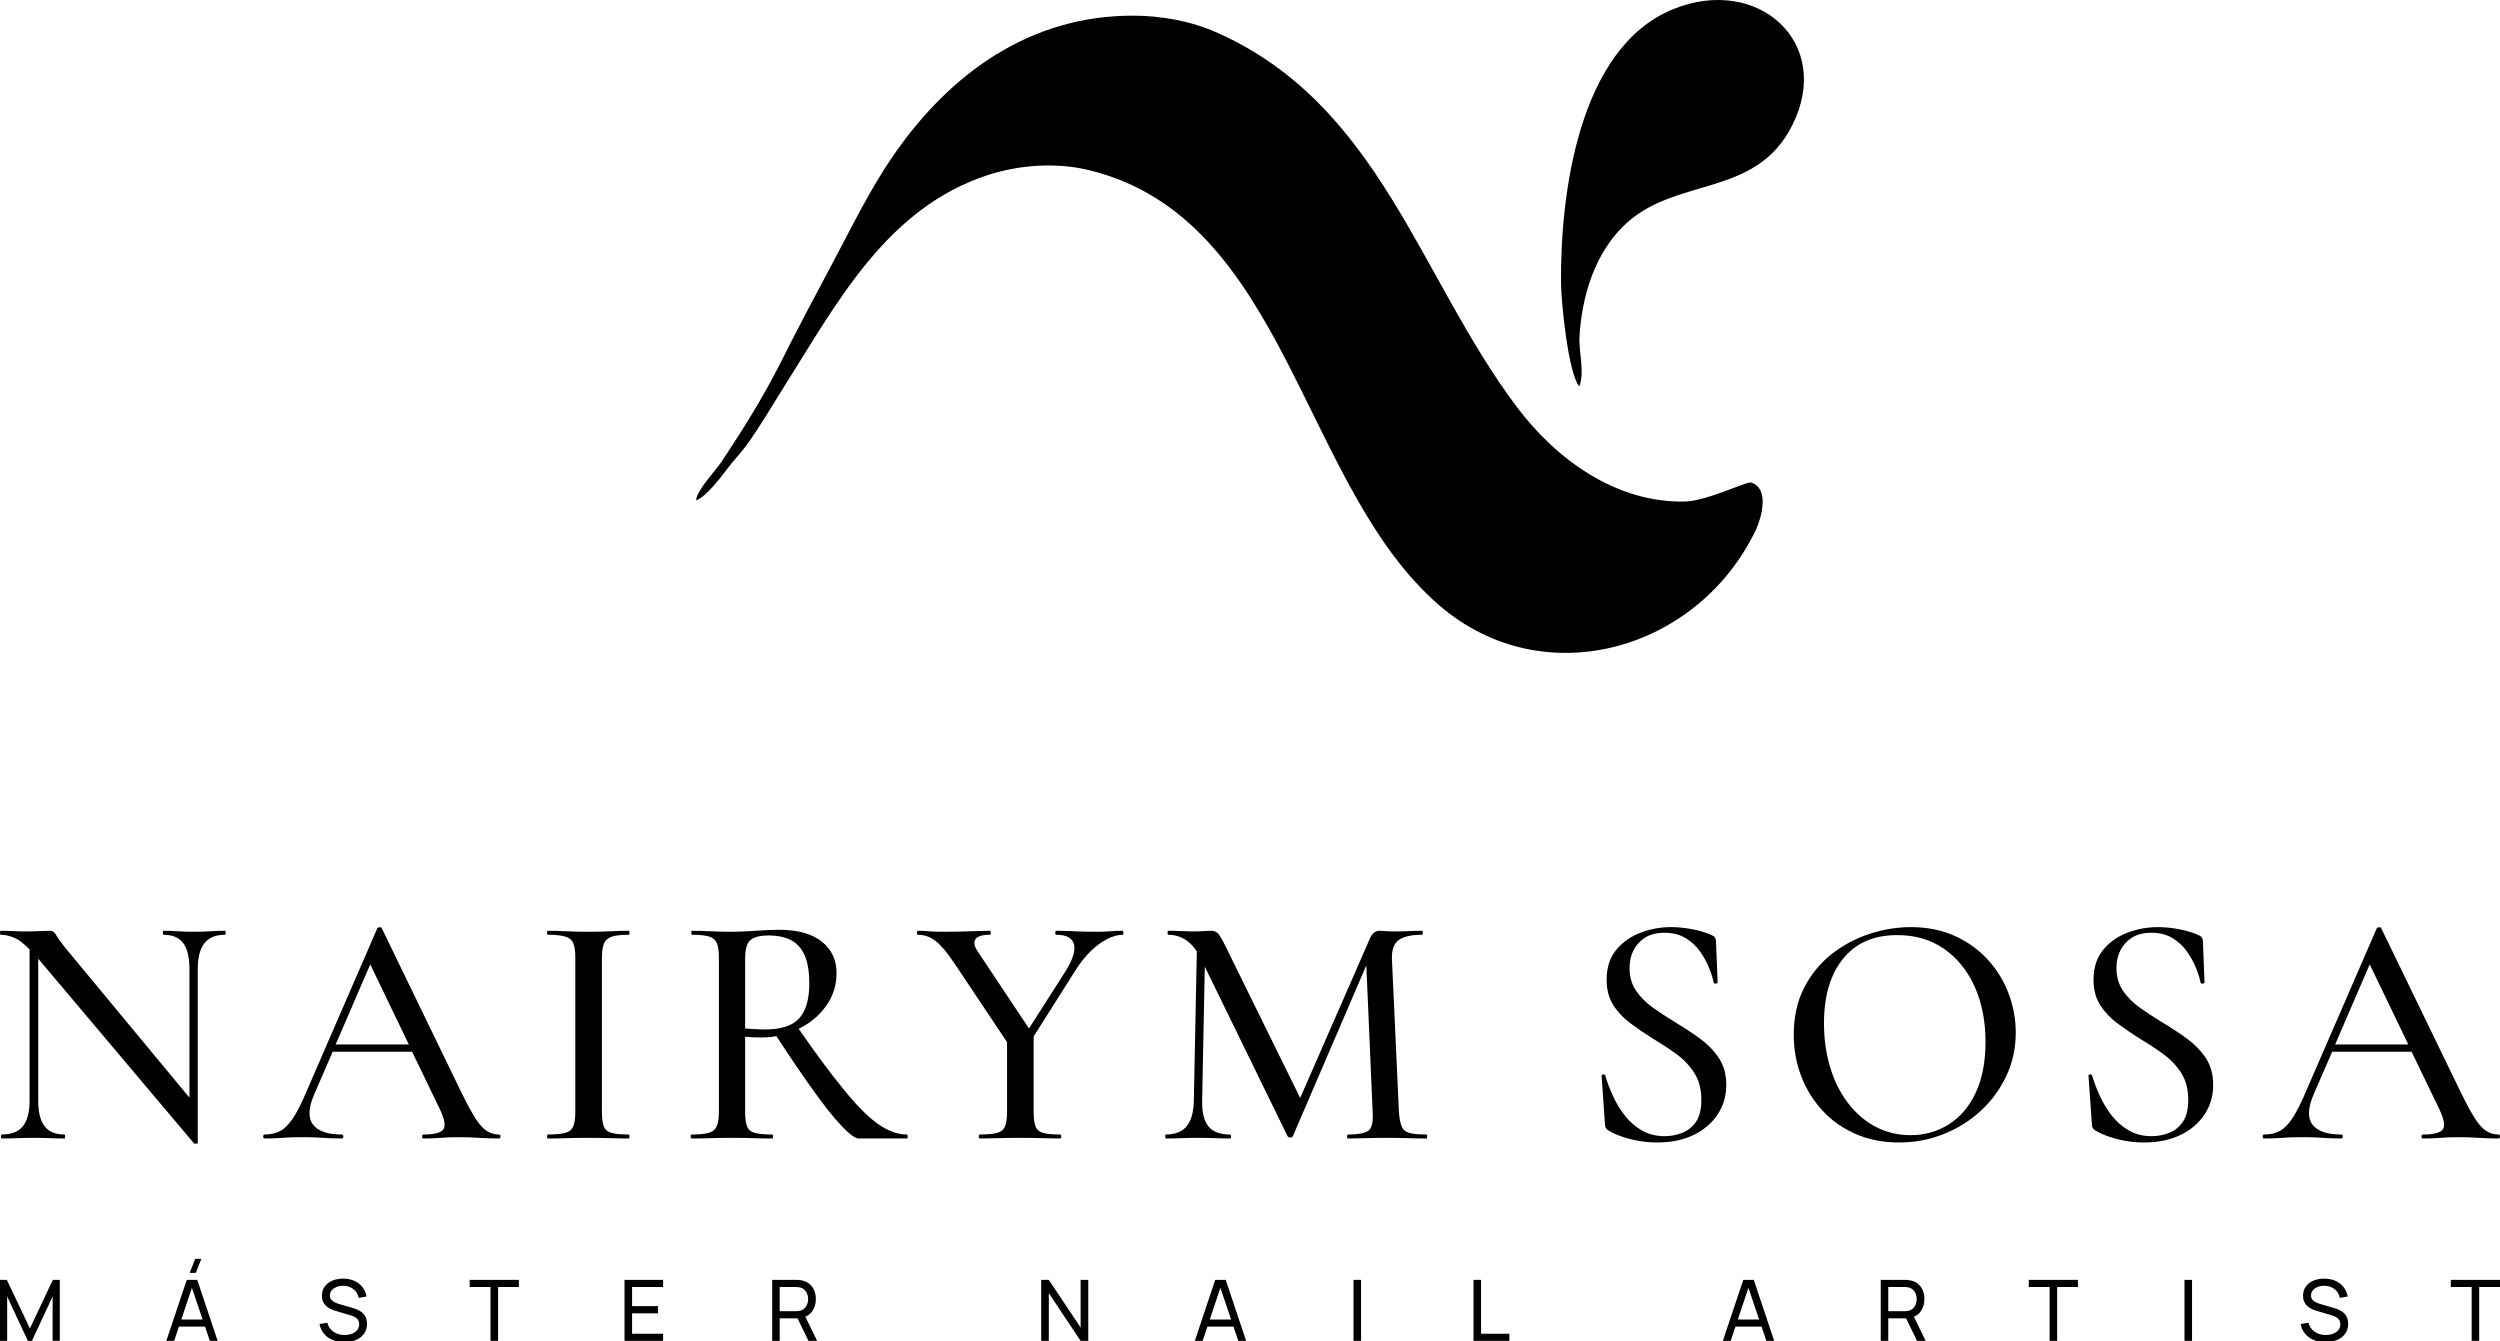
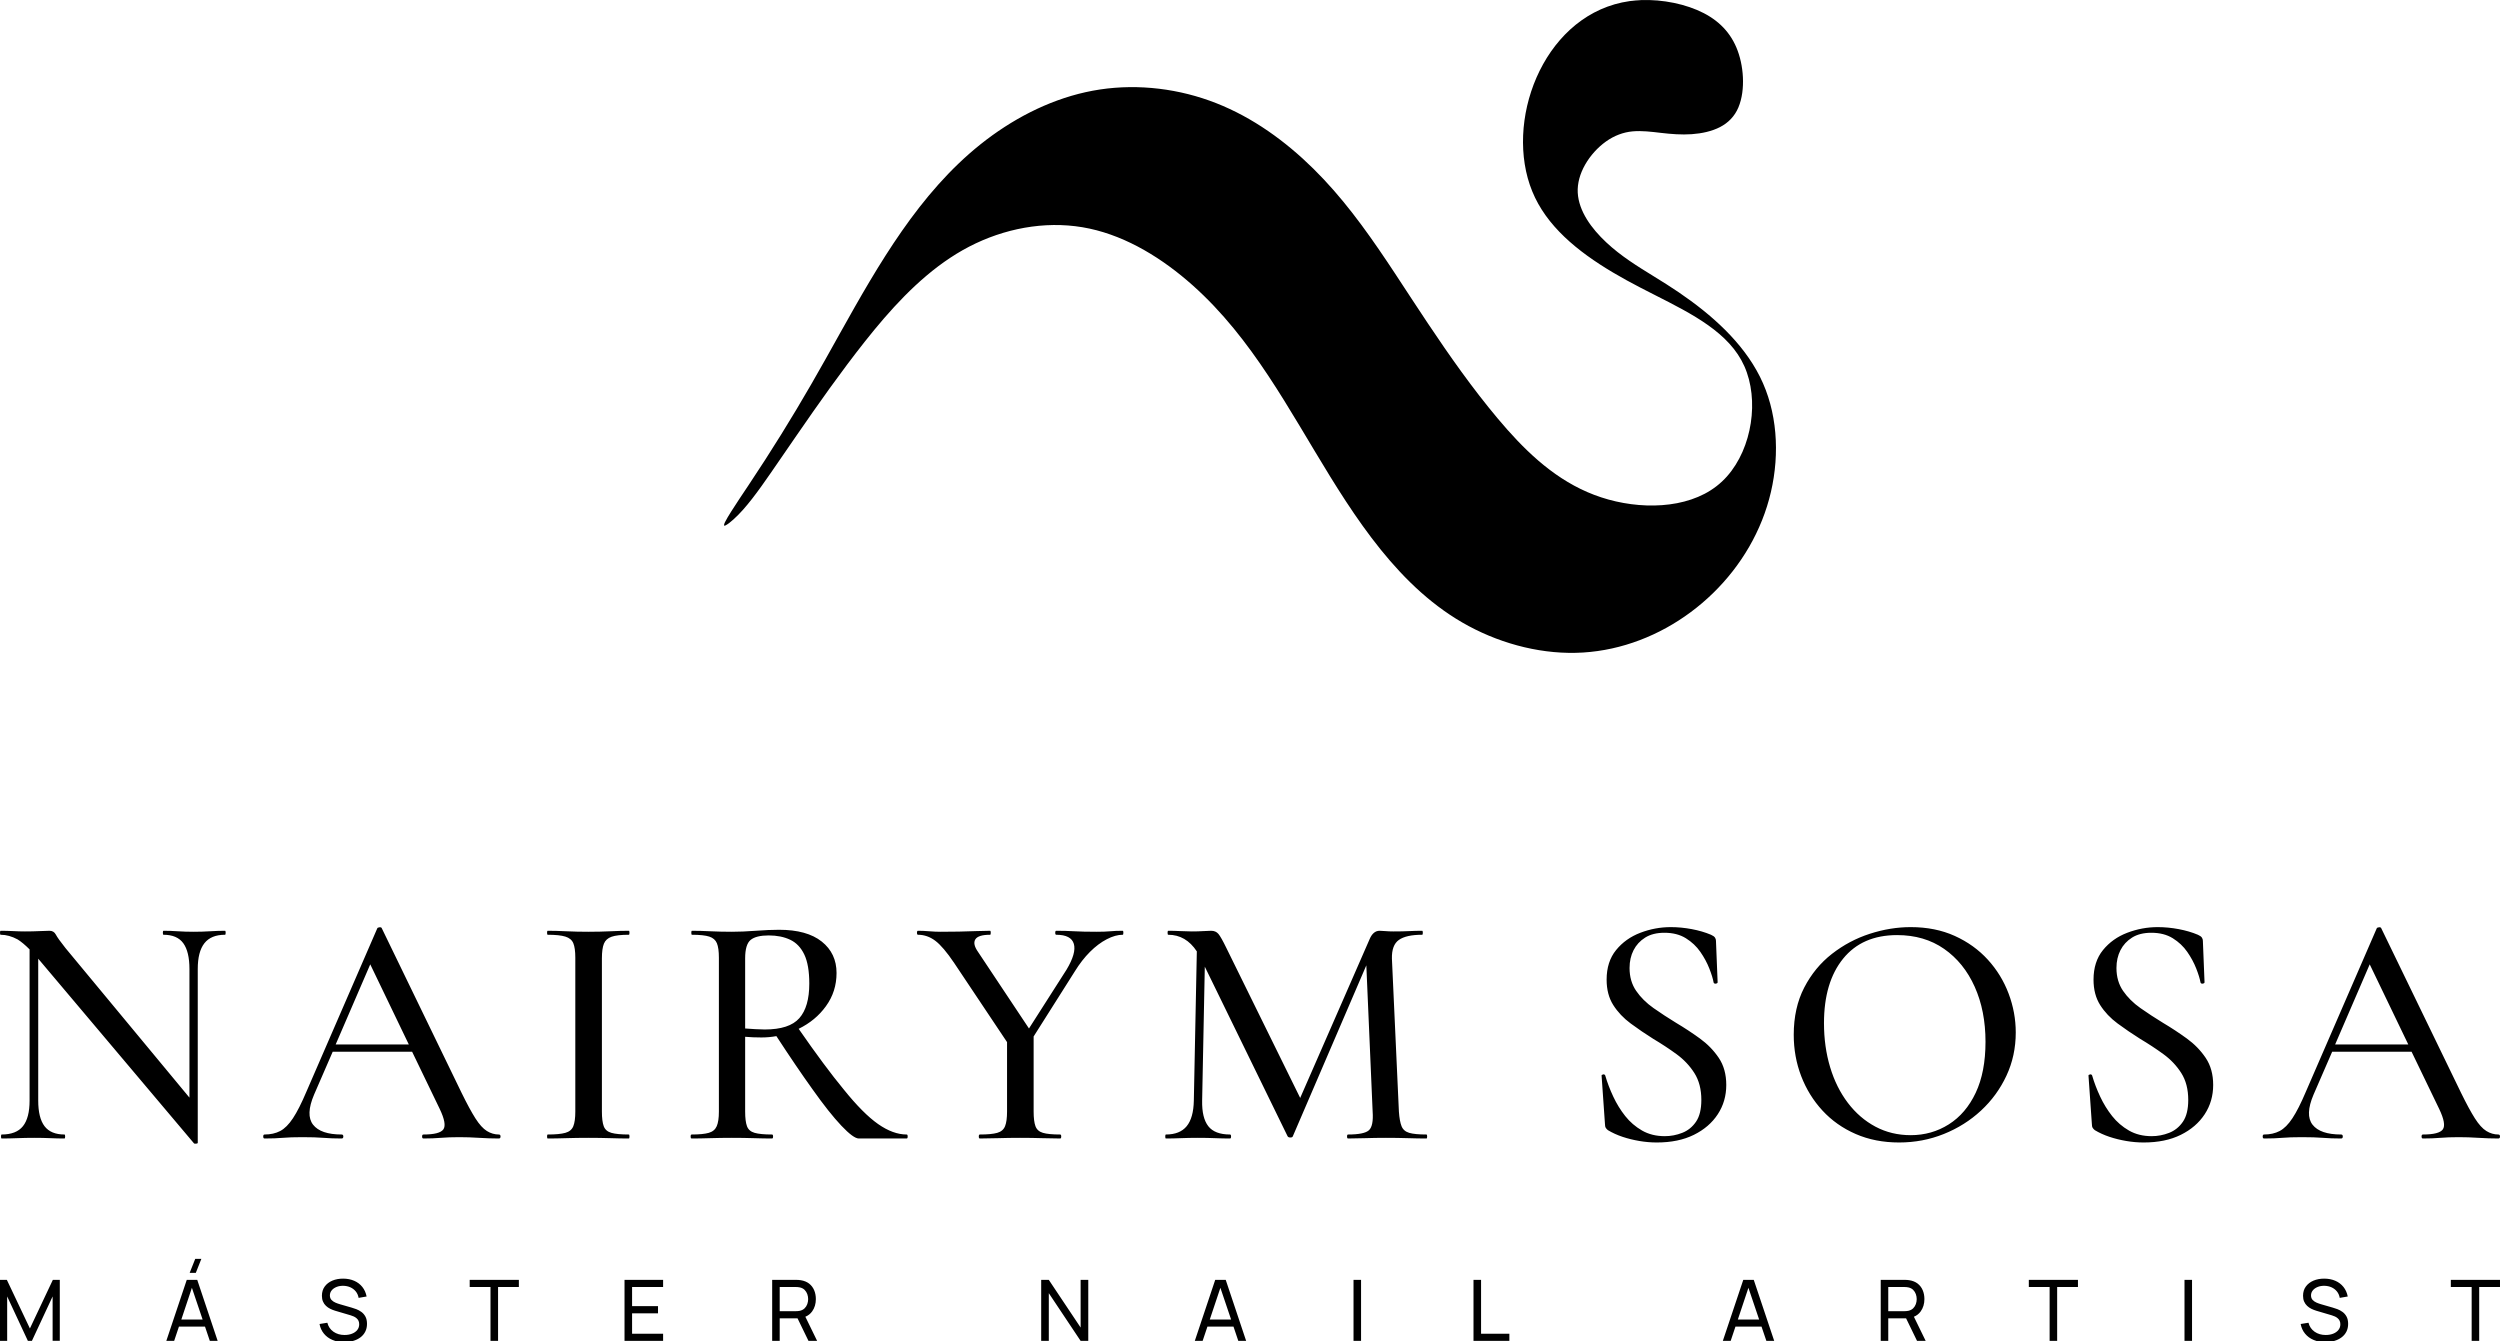
<svg xmlns="http://www.w3.org/2000/svg" viewBox="0 0 902.64 484.136" width="902.64" height="484.136" role="img" aria-labelledby="t d">
-   <path fill="#000000" d="M251.32 180.659C254.932 179.429 260.306 172.293 262.74 169.062C264.919 166.169 267.475 163.601 269.603 160.65C274.452 153.923 278.611 146.728 283.031 139.728C302.226 109.327 320.066 75.173 356.597 63.23C367.831 59.557 381.033 58.564 392.729 61.327C464.678 78.321 469.631 175.624 519.81 218.694C557.464 251.013 613.14 234.836 633.921 191.395C635.97 187.11 639.066 176.176 632.156 174.208C630.695 173.792 616.135 180.913 608.377 181.085C583.654 181.634 561.988 166.015 547.621 146.883C512.211 99.734 498.111 37.791 439.287 11.723C429.929 7.576 419.206 5.653 409.029 5.65C372.018 5.641 343.143 26.324 322.627 56.032C314.232 68.189 307.842 81.399 300.922 94.381C294.53 106.371 288.117 118.418 282.021 130.582C275.773 143.048 268.395 154.825 260.711 166.446C258.433 169.891 251.487 177.052 251.32 180.659ZM570.212 139.511C572.261 134.404 569.954 126.999 570.29 121.414C571.146 107.19 575.565 92.191 585.91 81.851C604.397 63.374 633.792 71.947 647.154 45.149C662.014 15.348 634.684 -9.089 604.16 3.286C569.834 17.201 563.343 70.325 563.615 102.243C563.674 109.138 566.238 134.909 570.212 139.511Z" />
+   <path fill="#000000" d="M591.272 0.103C587.411 0.368 583.784 1.16 580.404 2.395C577.024 3.631 573.894 5.308 571.029 7.344C568.164 9.379 565.564 11.772 563.246 14.437C560.927 17.103 558.889 20.041 557.15 23.168C555.411 26.294 553.968 29.61 552.839 33.028C551.712 36.446 550.897 39.967 550.413 43.507C549.929 47.048 549.775 50.606 549.967 54.1C550.159 57.593 550.698 61.02 551.598 64.296C552.5 67.571 553.772 70.686 555.4 73.595C557.028 76.504 559.001 79.225 561.253 81.784C563.505 84.341 566.036 86.739 568.781 89C571.524 91.264 574.482 93.392 577.586 95.413C580.692 97.434 583.944 99.349 587.278 101.183C590.612 103.018 594.035 104.764 597.444 106.492C600.852 108.22 604.241 109.936 607.492 111.726C610.744 113.516 613.856 115.38 616.711 117.406C619.566 119.432 622.164 121.619 624.385 124.054C626.607 126.49 628.452 129.175 629.801 132.197C631.151 135.218 632.007 138.572 632.388 142.064C632.77 145.557 632.676 149.188 632.127 152.764C631.579 156.341 630.577 159.862 629.137 163.135C627.698 166.407 625.825 169.431 623.534 172.011C621.243 174.593 618.516 176.693 615.463 178.289C612.409 179.886 609.038 180.999 605.5 181.681C601.96 182.364 598.252 182.617 594.525 182.492C590.798 182.368 587.051 181.867 583.434 181.043C579.815 180.219 576.348 179.071 573.085 177.654C569.823 176.236 566.741 174.548 563.814 172.643C560.885 170.739 558.11 168.619 555.455 166.334C552.801 164.049 550.27 161.603 547.83 159.046C545.391 156.488 543.044 153.821 540.759 151.098C538.473 148.375 536.248 145.599 534.07 142.789C531.892 139.977 529.761 137.128 527.669 134.247C525.577 131.367 523.522 128.456 521.494 125.524C519.467 122.592 517.467 119.639 515.486 116.672C513.504 113.705 511.541 110.724 509.583 107.738C507.626 104.753 505.677 101.764 503.712 98.788C501.747 95.812 499.767 92.848 497.748 89.914C495.73 86.981 493.676 84.079 491.563 81.223C489.449 78.367 487.275 75.559 485.021 72.815C482.767 70.072 480.43 67.393 477.992 64.798C475.553 62.201 473.012 59.686 470.374 57.282C467.735 54.879 464.998 52.583 462.163 50.428C459.33 48.271 456.399 46.252 453.374 44.396C450.351 42.543 447.233 40.852 444.024 39.355C440.814 37.856 437.511 36.551 434.125 35.463C430.739 34.374 427.274 33.5 423.766 32.848C420.258 32.197 416.706 31.769 413.146 31.574C409.585 31.379 406.016 31.418 402.475 31.699C398.932 31.98 395.417 32.508 391.959 33.279C388.5 34.048 385.096 35.055 381.762 36.27C378.426 37.484 375.162 38.908 371.983 40.511C368.806 42.115 365.714 43.897 362.724 45.831C359.734 47.764 356.847 49.849 354.08 52.056C351.312 54.265 348.662 56.597 346.114 59.035C343.566 61.474 341.121 64.019 338.768 66.656C336.413 69.292 334.148 72.019 331.962 74.82C329.775 77.621 327.665 80.495 325.62 83.427C323.574 86.358 321.591 89.348 319.661 92.377C317.73 95.407 315.85 98.476 314.009 101.571C312.166 104.665 310.362 107.782 308.582 110.908C306.803 114.034 305.048 117.165 303.306 120.289C301.562 123.412 299.83 126.525 298.098 129.614C296.365 132.701 294.63 135.758 292.88 138.786C291.131 141.814 289.366 144.82 287.57 147.82C285.774 150.821 283.949 153.817 282.077 156.833C280.207 159.847 278.289 162.88 276.314 165.95C274.337 169.021 272.299 172.13 270.188 175.298C268.075 178.466 265.894 181.689 264.074 184.578C262.255 187.468 260.49 190.42 261.964 189.693C263.44 188.965 266.095 186.502 268.3 184.019C270.504 181.537 272.721 178.623 274.908 175.577C277.094 172.529 279.249 169.37 281.348 166.32C283.447 163.27 285.498 160.281 287.529 157.338C289.558 154.396 291.565 151.5 293.573 148.635C295.582 145.77 297.591 142.935 299.624 140.115C301.657 137.295 303.717 134.491 305.823 131.685C307.931 128.88 310.088 126.066 312.315 123.255C314.54 120.444 316.834 117.643 319.207 114.902C321.582 112.16 324.036 109.476 326.581 106.899C329.128 104.322 331.766 101.851 334.51 99.535C337.254 97.216 340.102 95.053 343.069 93.092C346.035 91.13 349.122 89.372 352.328 87.86C355.536 86.346 358.853 85.071 362.238 84.058C365.624 83.045 369.077 82.292 372.557 81.822C376.036 81.351 379.541 81.161 383.029 81.273C386.516 81.386 389.985 81.804 393.399 82.538C396.811 83.273 400.168 84.32 403.453 85.624C406.737 86.929 409.951 88.493 413.075 90.266C416.199 92.039 419.233 94.021 422.162 96.162C425.091 98.302 427.913 100.601 430.612 103.006C433.311 105.412 435.882 107.921 438.338 110.509C440.792 113.098 443.133 115.77 445.381 118.509C447.629 121.249 449.784 124.056 451.866 126.918C453.95 129.778 455.959 132.694 457.918 135.647C459.877 138.6 461.784 141.593 463.659 144.611C465.534 147.628 467.378 150.67 469.212 153.721C471.046 156.773 472.869 159.835 474.702 162.892C476.536 165.949 478.379 169.001 480.252 172.035C482.125 175.068 484.029 178.082 485.985 181.063C487.941 184.044 489.947 186.991 492.026 189.89C494.105 192.788 496.254 195.637 498.489 198.407C500.723 201.176 503.043 203.868 505.462 206.452C507.881 209.037 510.398 211.515 513.03 213.857C515.662 216.199 518.409 218.405 521.281 220.447C524.154 222.49 527.156 224.368 530.297 226.054C533.438 227.74 536.709 229.234 540.069 230.514C543.431 231.793 546.879 232.858 550.377 233.683C553.872 234.511 557.417 235.098 560.964 235.426C564.513 235.753 568.065 235.817 571.582 235.6C575.099 235.38 578.581 234.885 582.002 234.131C585.423 233.379 588.784 232.369 592.059 231.125C595.336 229.88 598.525 228.4 601.602 226.706C604.68 225.011 607.646 223.102 610.474 221C613.303 218.9 615.994 216.604 618.523 214.138C621.051 211.672 623.416 209.034 625.593 206.245C627.77 203.456 629.759 200.518 631.532 197.449C633.306 194.381 634.864 191.184 636.185 187.878C637.504 184.572 638.582 181.157 639.397 177.659C640.211 174.162 640.762 170.585 641.032 166.995C641.301 163.407 641.291 159.803 640.983 156.248C640.674 152.693 640.069 149.186 639.148 145.793C638.228 142.399 636.989 139.12 635.43 136.008C633.868 132.896 631.999 129.941 629.885 127.131C627.773 124.321 625.418 121.658 622.886 119.132C620.355 116.605 617.647 114.215 614.829 111.951C612.011 109.688 609.085 107.552 606.116 105.533C603.146 103.515 600.135 101.635 597.145 99.792C594.157 97.951 591.188 96.126 588.302 94.138C585.415 92.15 582.61 90 579.953 87.511C577.295 85.022 574.809 82.213 572.944 79.187C571.079 76.162 569.832 72.919 569.652 69.562C569.471 66.205 570.478 62.68 572.327 59.438C574.174 56.195 576.831 53.25 579.834 51.1C582.838 48.951 586.137 47.732 589.468 47.432C592.801 47.132 596.233 47.575 599.792 47.988C603.353 48.401 607.11 48.713 610.802 48.451C614.494 48.188 618.066 47.411 621.033 45.877C624 44.343 626.315 41.985 627.658 38.791C629.002 35.597 629.474 31.708 629.285 27.864C629.096 24.02 628.265 20.291 626.933 17.147C625.602 14.003 623.741 11.332 621.363 9.088C618.987 6.843 616.095 5.026 612.701 3.593C609.306 2.158 605.428 1.113 601.453 0.531C597.477 -0.051 593.403 -0.17 589.616 0.251Z" />
  <path fill="#000000" transform="translate(-3.96 411.061)" d="M14.64-13.68L14.64-13.68L14.64-68.28Q12.24-70.68 10.32-71.88L10.32-71.88Q7.20-73.56 4.20-73.56L4.20-73.56Q3.96-73.56 3.96-74.28Q3.96-75 4.20-75L4.20-75Q6.48-75 8.76-74.88Q11.04-74.76 12.96-74.76L12.96-74.76Q15.84-74.76 18.24-74.88Q20.64-75 21.84-75L21.84-75Q23.40-75 24.12-73.62Q24.84-72.24 27.60-68.76L27.60-68.76L72.36-14.76L72.36-61.20Q72.36-67.44 70.14-70.50Q67.92-73.56 63-73.56L63-73.56Q62.76-73.56 62.76-74.28Q62.76-75 63-75L63-75Q65.52-75 68.16-74.82Q70.80-74.64 73.92-74.64L73.92-74.64Q76.92-74.64 79.80-74.82Q82.68-75 85.20-75L85.20-75Q85.44-75 85.44-74.28Q85.44-73.56 85.20-73.56L85.20-73.56Q80.16-73.56 77.76-70.50Q75.36-67.44 75.36-61.20L75.36-61.20L75.36 1.56Q75.36 1.80 74.82 1.86Q74.28 1.92 74.04 1.80L74.04 1.80L17.76-64.92L17.76-13.68Q17.76-7.44 20.04-4.44Q22.32-1.44 27.24-1.44L27.24-1.44Q27.48-1.44 27.48-0.72Q27.48 0 27.24 0L27.24 0Q24.72 0 22.14-0.12Q19.56-0.24 16.32-0.24L16.32-0.24Q13.20-0.24 10.20-0.12Q7.20 0 4.56 0L4.56 0Q4.32 0 4.32-0.72Q4.32-1.44 4.56-1.44L4.56-1.44Q9.84-1.44 12.24-4.44Q14.64-7.44 14.64-13.68ZM184.08-1.44L184.08-1.44Q184.68-1.44 184.68-0.72Q184.68 0 184.08 0L184.08 0Q180.60 0 176.94-0.24Q173.28-0.48 169.80-0.48L169.80-0.48Q165.96-0.48 163.14-0.24Q160.32 0 156.84 0L156.84 0Q156.36 0 156.36-0.72Q156.36-1.44 156.84-1.44L156.84-1.44Q162.72-1.44 164.04-3.30Q165.36-5.16 162.72-10.68L162.72-10.68L152.76-31.32L124.08-31.32L117.36-15.84Q114.24-8.52 117-4.98Q119.76-1.44 127.32-1.44L127.32-1.44Q127.92-1.44 127.92-0.72Q127.92 0 127.32 0L127.32 0Q123.72 0 120.72-0.24Q117.72-0.48 113.16-0.48L113.16-0.48Q108.72-0.48 106.02-0.24Q103.32 0 99.48 0L99.48 0Q99 0 99-0.72Q99-1.44 99.48-1.44L99.48-1.44Q102.72-1.44 105.12-2.70Q107.52-3.96 109.74-7.32Q111.96-10.68 114.60-16.92L114.60-16.92L140.16-75.84Q140.28-76.20 141-76.26Q141.72-76.32 141.84-75.84L141.84-75.84L170.64-16.44Q173.52-10.56 175.62-7.26Q177.72-3.96 179.76-2.70Q181.80-1.44 184.08-1.44ZM125.16-33.96L151.56-33.96L137.64-62.88L125.16-33.96ZM221.28-65.04L221.28-9.72Q221.28-6.24 221.94-4.44Q222.60-2.64 224.70-2.04Q226.80-1.44 231-1.44L231-1.44Q231.24-1.44 231.24-0.72Q231.24 0 231 0L231 0Q228 0 224.34-0.12Q220.68-0.24 216.36-0.24L216.36-0.24Q212.16-0.24 208.44-0.12Q204.72 0 201.72 0L201.72 0Q201.48 0 201.48-0.72Q201.48-1.44 201.72-1.44L201.72-1.44Q205.92-1.44 208.08-2.04Q210.24-2.64 210.96-4.44Q211.68-6.24 211.68-9.72L211.68-9.72L211.68-65.28Q211.68-68.76 210.96-70.50Q210.24-72.24 208.08-72.90Q205.92-73.56 201.72-73.56L201.72-73.56Q201.48-73.56 201.48-74.28Q201.48-75 201.72-75L201.72-75Q204.72-75 208.44-74.82Q212.16-74.64 216.36-74.64L216.36-74.64Q220.68-74.64 224.40-74.82Q228.12-75 231-75L231-75Q231.24-75 231.24-74.28Q231.24-73.56 231-73.56L231-73.56Q226.80-73.56 224.76-72.84Q222.72-72.12 222-70.32Q221.28-68.52 221.28-65.04L221.28-65.04ZM331.32 0L314.04 0Q312.12 0 307.74-4.62Q303.36-9.24 297.24-17.88L297.24-17.88Q291.48-25.92 284.28-36.96L284.28-36.96Q281.64-36.48 278.88-36.48L278.88-36.48Q277.44-36.48 275.88-36.54Q274.32-36.60 273-36.72L273-36.72L273-9.72Q273-6.24 273.66-4.44Q274.32-2.64 276.42-2.04Q278.52-1.44 282.72-1.44L282.72-1.44Q283.08-1.44 283.08-0.72Q283.08 0 282.72 0L282.72 0Q279.72 0 276.12-0.12Q272.52-0.24 268.20-0.24L268.20-0.24Q264.12-0.24 260.40-0.12Q256.68 0 253.68 0L253.68 0Q253.32 0 253.32-0.72Q253.32-1.44 253.68-1.44L253.68-1.44Q257.76-1.44 259.86-2.04Q261.96-2.64 262.74-4.44Q263.52-6.24 263.52-9.72L263.52-9.72L263.52-65.28Q263.52-68.76 262.80-70.50Q262.08-72.24 260.04-72.90Q258-73.56 253.80-73.56L253.80-73.56Q253.56-73.56 253.56-74.28Q253.56-75 253.80-75L253.80-75Q256.80-75 260.46-74.82Q264.12-74.64 268.20-74.64L268.20-74.64Q272.04-74.64 276.84-75Q281.64-75.36 285.24-75.36L285.24-75.36Q295.32-75.36 300.66-71.10Q306-66.84 306-59.76L306-59.76Q306-53.04 302.16-47.76L302.16-47.76Q298.44-42.60 292.32-39.60L292.32-39.60Q301.80-25.92 308.64-17.64L308.64-17.64Q315.60-9 321-5.22Q326.40-1.44 331.32-1.44L331.32-1.44Q331.68-1.44 331.68-0.72Q331.68 0 331.32 0L331.32 0ZM296.16-55.92L296.16-55.92Q296.16-62.64 294.36-66.42Q292.56-70.20 289.26-71.76Q285.96-73.32 281.52-73.32L281.52-73.32Q276.96-73.32 274.98-71.70Q273-70.08 273-65.04L273-65.04L273-39.72Q274.68-39.60 276.66-39.48Q278.64-39.36 280.08-39.36L280.08-39.36Q288.96-39.36 292.56-43.44Q296.16-47.52 296.16-55.92ZM357.12-67.32L375.48-39.72L389.04-60.96Q392.64-66.96 391.68-70.26Q390.72-73.56 385.32-73.56L385.32-73.56Q384.96-73.56 384.96-74.28Q384.96-75 385.32-75L385.32-75Q388.80-75 391.86-74.82Q394.92-74.64 399.96-74.64L399.96-74.64Q402.96-74.64 404.82-74.82Q406.68-75 409.32-75L409.32-75Q409.56-75 409.56-74.28Q409.56-73.56 409.32-73.56L409.32-73.56Q406.68-73.56 403.56-71.94Q400.44-70.32 397.50-67.38Q394.56-64.44 392.04-60.36L392.04-60.36L377.16-36.84L377.16-9.72Q377.16-6.24 377.82-4.44Q378.48-2.64 380.52-2.04Q382.56-1.44 386.76-1.44L386.76-1.44Q387.12-1.44 387.12-0.72Q387.12 0 386.76 0L386.76 0Q383.88 0 380.22-0.12Q376.56-0.24 372.24-0.24L372.24-0.24Q368.16-0.24 364.38-0.12Q360.60 0 357.72 0L357.72 0Q357.36 0 357.36-0.72Q357.36-1.44 357.72-1.44L357.72-1.44Q361.92-1.44 364.02-2.04Q366.12-2.64 366.84-4.44Q367.56-6.24 367.56-9.72L367.56-9.72L367.56-34.80L348.48-63.36Q344.52-69.24 341.64-71.40Q338.76-73.56 335.40-73.56L335.40-73.56Q335.04-73.56 335.04-74.28Q335.04-75 335.40-75L335.40-75Q337.32-75 339.48-74.82Q341.64-74.64 343.56-74.64L343.56-74.64Q346.92-74.64 350.16-74.70Q353.40-74.76 356.34-74.88Q359.28-75 361.44-75L361.44-75Q361.68-75 361.68-74.28Q361.68-73.56 361.44-73.56L361.44-73.56Q357.12-73.56 356.10-71.88Q355.08-70.20 357.12-67.32L357.12-67.32ZM435.00-13.68L435.00-13.68L436.08-67.56Q432.12-73.56 425.76-73.56L425.76-73.56Q425.52-73.56 425.52-74.28Q425.52-75 425.76-75L425.76-75Q427.92-75 430.26-74.88Q432.60-74.76 434.28-74.76L434.28-74.76Q436.56-74.76 438.42-74.88Q440.28-75 441.24-75L441.24-75Q442.92-75 443.88-73.86Q444.84-72.72 446.76-68.76L446.76-68.76L473.40-14.64L498.48-72Q499.08-73.44 499.98-74.22Q500.88-75 502.08-75L502.08-75Q502.92-75 504.18-74.88Q505.44-74.76 507.12-74.76L507.12-74.76Q510.48-74.76 512.76-74.88Q515.04-75 517.44-75L517.44-75Q517.68-75 517.68-74.28Q517.68-73.56 517.44-73.56L517.44-73.56Q511.68-73.56 509.04-71.70Q506.40-69.84 506.52-64.92L506.52-64.92L509.04-9.72Q509.28-6.24 510-4.44Q510.72-2.64 512.76-2.04Q514.80-1.44 519-1.44L519-1.44Q519.24-1.44 519.24-0.72Q519.24 0 519 0L519 0Q516 0 512.28-0.12Q508.56-0.24 504.36-0.24L504.36-0.24Q500.40-0.24 496.92-0.12Q493.44 0 490.68 0L490.68 0Q490.32 0 490.32-0.72Q490.32-1.44 490.68-1.44L490.68-1.44Q496.56-1.44 498.24-3Q499.92-4.56 499.56-9.72L499.56-9.72L497.28-62.52L470.76-0.84Q470.64-0.36 469.86-0.36Q469.08-0.36 468.84-0.84L468.84-0.84L438.96-62.04L438-13.68Q437.88-7.44 440.22-4.44Q442.56-1.44 448.08-1.44L448.08-1.44Q448.44-1.44 448.44-0.72Q448.44 0 448.08 0L448.08 0Q445.44 0 442.68-0.12Q439.92-0.24 436.44-0.24L436.44-0.24Q433.20-0.24 430.32-0.12Q427.44 0 424.92 0L424.92 0Q424.68 0 424.68-0.72Q424.68-1.44 424.92-1.44L424.92-1.44Q429.96-1.44 432.42-4.44Q434.88-7.44 435.00-13.68ZM592.32-61.56L592.32-61.56Q592.32-56.76 594.72-53.28Q597.12-49.80 600.96-47.10Q604.80-44.40 609.12-41.76L609.12-41.76Q613.56-39.12 617.70-36.12Q621.84-33.12 624.54-29.10Q627.24-25.08 627.24-19.32L627.24-19.32Q627.24-13.44 624.18-8.76Q621.12-4.08 615.54-1.32Q609.96 1.44 602.16 1.44L602.16 1.44Q599.04 1.44 595.86 0.90Q592.68 0.36 589.80-0.60Q586.92-1.56 584.52-3L584.52-3Q584.04-3.36 583.74-3.84Q583.44-4.32 583.44-5.28L583.44-5.28L582.24-22.44Q582.24-22.68 582.24-22.92L582.24-22.92Q582.48-23.04 582.84-23.16L582.84-23.16Q583.44-23.16 583.56-22.68L583.56-22.68Q584.64-18.96 586.44-15.12Q588.24-11.28 590.76-8.10Q593.28-4.92 596.82-2.88Q600.36-0.84 605.04-0.84L605.04-0.84Q608.28-0.84 611.34-2.04Q614.40-3.24 616.32-6.06Q618.24-8.88 618.24-13.92L618.24-13.92Q618.24-19.68 615.72-23.64Q613.20-27.60 609.24-30.48Q605.28-33.36 600.84-36L600.84-36Q596.64-38.64 592.74-41.52Q588.84-44.40 586.44-48.18Q584.04-51.96 584.04-57.36L584.04-57.36Q584.04-63.84 587.46-68.04Q590.88-72.24 596.22-74.28Q601.56-76.32 607.20-76.32L607.20-76.32Q610.92-76.32 614.76-75.60Q618.60-74.88 621.72-73.56L621.72-73.56Q622.80-73.08 623.16-72.54Q623.52-72 623.52-71.40L623.52-71.40L624.12-56.40Q624.12-56.04 623.52-55.92Q622.92-55.80 622.68-56.28L622.68-56.28Q622.32-58.32 621.12-61.38Q619.92-64.44 617.88-67.38Q615.84-70.32 612.66-72.30Q609.48-74.28 604.92-74.28L604.92-74.28Q600.72-74.28 597.96-72.54Q595.20-70.80 593.76-67.98Q592.32-65.16 592.32-61.56ZM689.64 1.44L689.64 1.44Q681 1.44 673.98-1.62Q666.96-4.68 661.98-10.08Q657-15.48 654.30-22.50Q651.60-29.52 651.60-37.44L651.60-37.44Q651.60-47.16 655.38-54.48Q659.16-61.80 665.40-66.66Q671.64-71.52 679.08-73.92Q686.52-76.32 693.84-76.32L693.84-76.32Q702.72-76.32 709.74-73.14Q716.76-69.96 721.68-64.56Q726.60-59.16 729.18-52.32Q731.76-45.48 731.76-38.28L731.76-38.28Q731.76-29.88 728.40-22.68Q725.04-15.48 719.22-10.08Q713.40-4.68 705.78-1.62Q698.16 1.44 689.64 1.44ZM693.84-1.20L693.84-1.20Q701.40-1.20 707.58-5.10Q713.76-9 717.30-16.50Q720.84-24 720.84-34.92L720.84-34.92Q720.84-46.08 716.94-54.78Q713.04-63.48 705.90-68.46Q698.76-73.44 688.92-73.44L688.92-73.44Q676.32-73.44 669.42-64.92Q662.52-56.40 662.52-41.64L662.52-41.64Q662.52-33.12 664.74-25.74Q666.96-18.36 671.16-12.84Q675.36-7.32 681.12-4.26Q686.88-1.20 693.84-1.20ZM768.12-61.56L768.12-61.56Q768.12-56.76 770.52-53.28Q772.92-49.80 776.76-47.10Q780.60-44.40 784.92-41.76L784.92-41.76Q789.36-39.12 793.50-36.12Q797.64-33.12 800.34-29.10Q803.04-25.08 803.04-19.32L803.04-19.32Q803.04-13.44 799.98-8.76Q796.92-4.08 791.34-1.32Q785.76 1.44 777.96 1.44L777.96 1.44Q774.84 1.44 771.66 0.90Q768.48 0.36 765.60-0.60Q762.72-1.56 760.32-3L760.32-3Q759.84-3.36 759.54-3.84Q759.24-4.32 759.24-5.28L759.24-5.28L758.04-22.44Q758.04-22.68 758.04-22.92L758.04-22.92Q758.28-23.04 758.64-23.16L758.64-23.16Q759.24-23.16 759.36-22.68L759.36-22.68Q760.44-18.96 762.24-15.12Q764.04-11.28 766.56-8.10Q769.08-4.92 772.62-2.88Q776.16-0.84 780.84-0.84L780.84-0.84Q784.08-0.84 787.14-2.04Q790.20-3.24 792.12-6.06Q794.04-8.88 794.04-13.92L794.04-13.92Q794.04-19.68 791.52-23.64Q789-27.60 785.04-30.48Q781.08-33.36 776.64-36L776.64-36Q772.44-38.64 768.54-41.52Q764.64-44.40 762.24-48.18Q759.84-51.96 759.84-57.36L759.84-57.36Q759.84-63.84 763.26-68.04Q766.68-72.24 772.02-74.28Q777.36-76.32 783-76.32L783-76.32Q786.72-76.32 790.56-75.60Q794.40-74.88 797.52-73.56L797.52-73.56Q798.60-73.08 798.96-72.54Q799.32-72 799.32-71.40L799.32-71.40L799.92-56.40Q799.92-56.04 799.32-55.92Q798.72-55.80 798.48-56.28L798.48-56.28Q798.12-58.32 796.92-61.38Q795.72-64.44 793.68-67.38Q791.64-70.32 788.46-72.30Q785.28-74.28 780.72-74.28L780.72-74.28Q776.52-74.28 773.76-72.54Q771-70.80 769.56-67.98Q768.12-65.16 768.12-61.56ZM906-1.44L906-1.44Q906.60-1.44 906.60-0.72Q906.60 0 906 0L906 0Q902.52 0 898.86-0.24Q895.20-0.48 891.72-0.48L891.72-0.48Q887.88-0.48 885.06-0.24Q882.24 0 878.76 0L878.76 0Q878.28 0 878.28-0.72Q878.28-1.44 878.76-1.44L878.76-1.44Q884.64-1.44 885.96-3.30Q887.28-5.16 884.64-10.68L884.64-10.68L874.68-31.32L846-31.32L839.28-15.84Q836.16-8.52 838.92-4.98Q841.68-1.44 849.24-1.44L849.24-1.44Q849.84-1.44 849.84-0.72Q849.84 0 849.24 0L849.24 0Q845.64 0 842.64-0.24Q839.64-0.48 835.08-0.48L835.08-0.48Q830.64-0.48 827.94-0.24Q825.24 0 821.40 0L821.40 0Q820.92 0 820.92-0.72Q820.92-1.44 821.40-1.44L821.40-1.44Q824.64-1.44 827.04-2.70Q829.44-3.96 831.66-7.32Q833.88-10.68 836.52-16.92L836.52-16.92L862.08-75.84Q862.20-76.20 862.92-76.26Q863.64-76.32 863.76-75.84L863.76-75.84L892.56-16.44Q895.44-10.56 897.54-7.26Q899.64-3.96 901.68-2.70Q903.72-1.44 906-1.44ZM847.08-33.96L873.48-33.96L859.56-62.88L847.08-33.96Z" />
  <path fill="#000000" transform="translate(-2.142 484.136)" d="M4.73 0L2.14 0L2.14-22.03L4.62-22.03L12.94-4.48L21.22-22.03L23.73-22.03L23.73-0.02L21.14-0.02L21.14-16.05L13.66 0L12.21 0L4.73-16.05L4.73 0ZM65.02 0L62.19 0L69.57-22.03L73.36-22.03L80.73 0L77.90 0L76.16-5.16L66.75-5.16L65.02 0ZM67.61-7.71L75.30-7.71L71.43-19.17L67.61-7.71ZM74.84-29.61L72.84-24.56L70.62-24.56L72.63-29.61L74.84-29.61ZM126.40 0.46L126.40 0.46Q124.06 0.46 122.19-0.34Q120.31-1.13 119.10-2.61Q117.88-4.09 117.51-6.10L117.51-6.10L120.33-6.55Q120.86-4.47 122.55-3.30Q124.24-2.13 126.54-2.13L126.54-2.13Q128.02-2.13 129.22-2.59Q130.43-3.06 131.13-3.93Q131.83-4.80 131.83-6.00L131.83-6.00Q131.83-6.73 131.58-7.26Q131.33-7.79 130.89-8.16Q130.46-8.54 129.91-8.80Q129.35-9.06 128.76-9.23L128.76-9.23L123.14-10.89Q122.22-11.17 121.37-11.59Q120.51-12.01 119.84-12.65Q119.16-13.28 118.77-14.18Q118.37-15.07 118.37-16.29L118.37-16.29Q118.37-18.25 119.39-19.64Q120.40-21.02 122.15-21.76Q123.89-22.49 126.08-22.48L126.08-22.48Q128.30-22.46 130.05-21.69Q131.80-20.92 132.96-19.48Q134.11-18.04 134.51-16.03L134.51-16.03L131.62-15.53Q131.39-16.88 130.60-17.85Q129.81-18.82 128.64-19.35Q127.46-19.87 126.05-19.89L126.05-19.89Q124.70-19.91 123.62-19.46Q122.53-19.02 121.89-18.23Q121.25-17.44 121.25-16.42L121.25-16.42Q121.25-15.41 121.83-14.79Q122.41-14.17 123.26-13.81Q124.11-13.45 124.92-13.22L124.92-13.22L129.11-12.01Q129.83-11.81 130.77-11.46Q131.71-11.11 132.60-10.47Q133.49-9.84 134.07-8.79Q134.65-7.74 134.65-6.15L134.65-6.15Q134.65-4.56 134.01-3.32Q133.38-2.08 132.25-1.25Q131.11-0.41 129.61 0.02Q128.12 0.46 126.40 0.46ZM181.97 0L179.24 0L179.24-19.45L171.73-19.45L171.73-22.03L189.48-22.03L189.48-19.45L181.97-19.45L181.97 0ZM241.56 0L227.63 0L227.63-22.03L241.56-22.03L241.56-19.45L230.36-19.45L230.36-12.55L239.72-12.55L239.72-9.96L230.36-9.96L230.36-2.59L241.56-2.59L241.56 0ZM283.66 0L280.94 0L280.94-22.03L289.64-22.03Q289.96-22.03 290.41-22.01Q290.85-21.99 291.26-21.91L291.26-21.91Q293.05-21.63 294.27-20.69Q295.49-19.74 296.10-18.29Q296.71-16.85 296.71-15.09L296.71-15.09Q296.71-12.53 295.38-10.66L295.38-10.66Q294.45-9.35 292.92-8.72L292.92-8.72L297.17 0L294.05 0L290.10-8.14L283.66-8.14L283.66 0ZM283.66-19.45L283.66-10.73L289.55-10.73Q289.84-10.73 290.22-10.76Q290.59-10.79 290.93-10.86L290.93-10.86Q291.98-11.11 292.65-11.76Q293.31-12.41 293.62-13.29Q293.93-14.17 293.93-15.09Q293.93-16.00 293.62-16.88Q293.31-17.76 292.65-18.42Q291.98-19.08 290.93-19.31L290.93-19.31Q290.59-19.40 290.22-19.42Q289.84-19.45 289.55-19.45L289.55-19.45L283.66-19.45ZM380.82 0L378.07 0L378.07-22.03L380.82-22.03L392.31-4.82L392.31-22.03L395.07-22.03L395.07 0L392.31 0L380.82-17.23L380.82 0ZM436.36 0L433.53 0L440.90-22.03L444.70-22.03L452.07 0L449.24 0L447.50-5.16L438.09-5.16L436.36 0ZM438.94-7.71L446.64-7.71L442.77-19.17L438.94-7.71ZM493.56 0L490.84 0L490.84-22.03L493.56-22.03L493.56 0ZM547.11 0L534.16 0L534.16-22.03L536.89-22.03L536.89-2.59L547.11-2.59L547.11 0ZM627.01 0L624.18 0L631.56-22.03L635.35-22.03L642.73 0L639.90 0L638.15-5.16L628.74-5.16L627.01 0ZM629.60-7.71L637.29-7.71L633.42-19.17L629.60-7.71ZM683.91 0L681.19 0L681.19-22.03L689.89-22.03Q690.21-22.03 690.66-22.01Q691.10-21.99 691.51-21.91L691.51-21.91Q693.30-21.63 694.52-20.69Q695.74-19.74 696.35-18.29Q696.96-16.85 696.96-15.09L696.96-15.09Q696.96-12.53 695.63-10.66L695.63-10.66Q694.70-9.35 693.17-8.72L693.17-8.72L697.42 0L694.30 0L690.35-8.14L683.91-8.14L683.91 0ZM683.91-19.45L683.91-10.73L689.80-10.73Q690.09-10.73 690.47-10.76Q690.84-10.79 691.18-10.86L691.18-10.86Q692.23-11.11 692.90-11.76Q693.56-12.41 693.87-13.29Q694.18-14.17 694.18-15.09Q694.18-16.00 693.87-16.88Q693.56-17.76 692.90-18.42Q692.23-19.08 691.18-19.31L691.18-19.31Q690.84-19.40 690.47-19.42Q690.09-19.45 689.80-19.45L689.80-19.45L683.91-19.45ZM744.89 0L742.17 0L742.17-19.45L734.66-19.45L734.66-22.03L752.40-22.03L752.40-19.45L744.89-19.45L744.89 0ZM793.59 0L790.87 0L790.87-22.03L793.59-22.03L793.59 0ZM841.70 0.46L841.70 0.46Q839.36 0.46 837.49-0.34Q835.61-1.13 834.40-2.61Q833.18-4.09 832.81-6.10L832.81-6.10L835.63-6.55Q836.17-4.47 837.86-3.30Q839.55-2.13 841.84-2.13L841.84-2.13Q843.33-2.13 844.53-2.59Q845.73-3.06 846.43-3.93Q847.14-4.80 847.14-6.00L847.14-6.00Q847.14-6.73 846.88-7.26Q846.63-7.79 846.19-8.16Q845.76-8.54 845.21-8.80Q844.66-9.06 844.06-9.23L844.06-9.23L838.44-10.89Q837.53-11.17 836.67-11.59Q835.81-12.01 835.14-12.65Q834.47-13.28 834.07-14.18Q833.67-15.07 833.67-16.29L833.67-16.29Q833.67-18.25 834.69-19.64Q835.71-21.02 837.45-21.76Q839.19-22.49 841.38-22.48L841.38-22.48Q843.60-22.46 845.35-21.69Q847.10-20.92 848.26-19.48Q849.41-18.04 849.81-16.03L849.81-16.03L846.92-15.53Q846.69-16.88 845.90-17.85Q845.12-18.82 843.94-19.35Q842.76-19.87 841.35-19.89L841.35-19.89Q840.01-19.91 838.92-19.46Q837.83-19.02 837.19-18.23Q836.55-17.44 836.55-16.42L836.55-16.42Q836.55-15.41 837.13-14.79Q837.71-14.17 838.56-13.81Q839.41-13.45 840.22-13.22L840.22-13.22L844.41-12.01Q845.13-11.81 846.07-11.46Q847.01-11.11 847.90-10.47Q848.79-9.84 849.37-8.79Q849.95-7.74 849.95-6.15L849.95-6.15Q849.95-4.56 849.32-3.32Q848.68-2.08 847.55-1.25Q846.42-0.41 844.92 0.02Q843.42 0.46 841.70 0.46ZM897.27 0L894.55 0L894.55-19.45L887.03-19.45L887.03-22.03L904.78-22.03L904.78-19.45L897.27-19.45L897.27 0Z" />
</svg>
